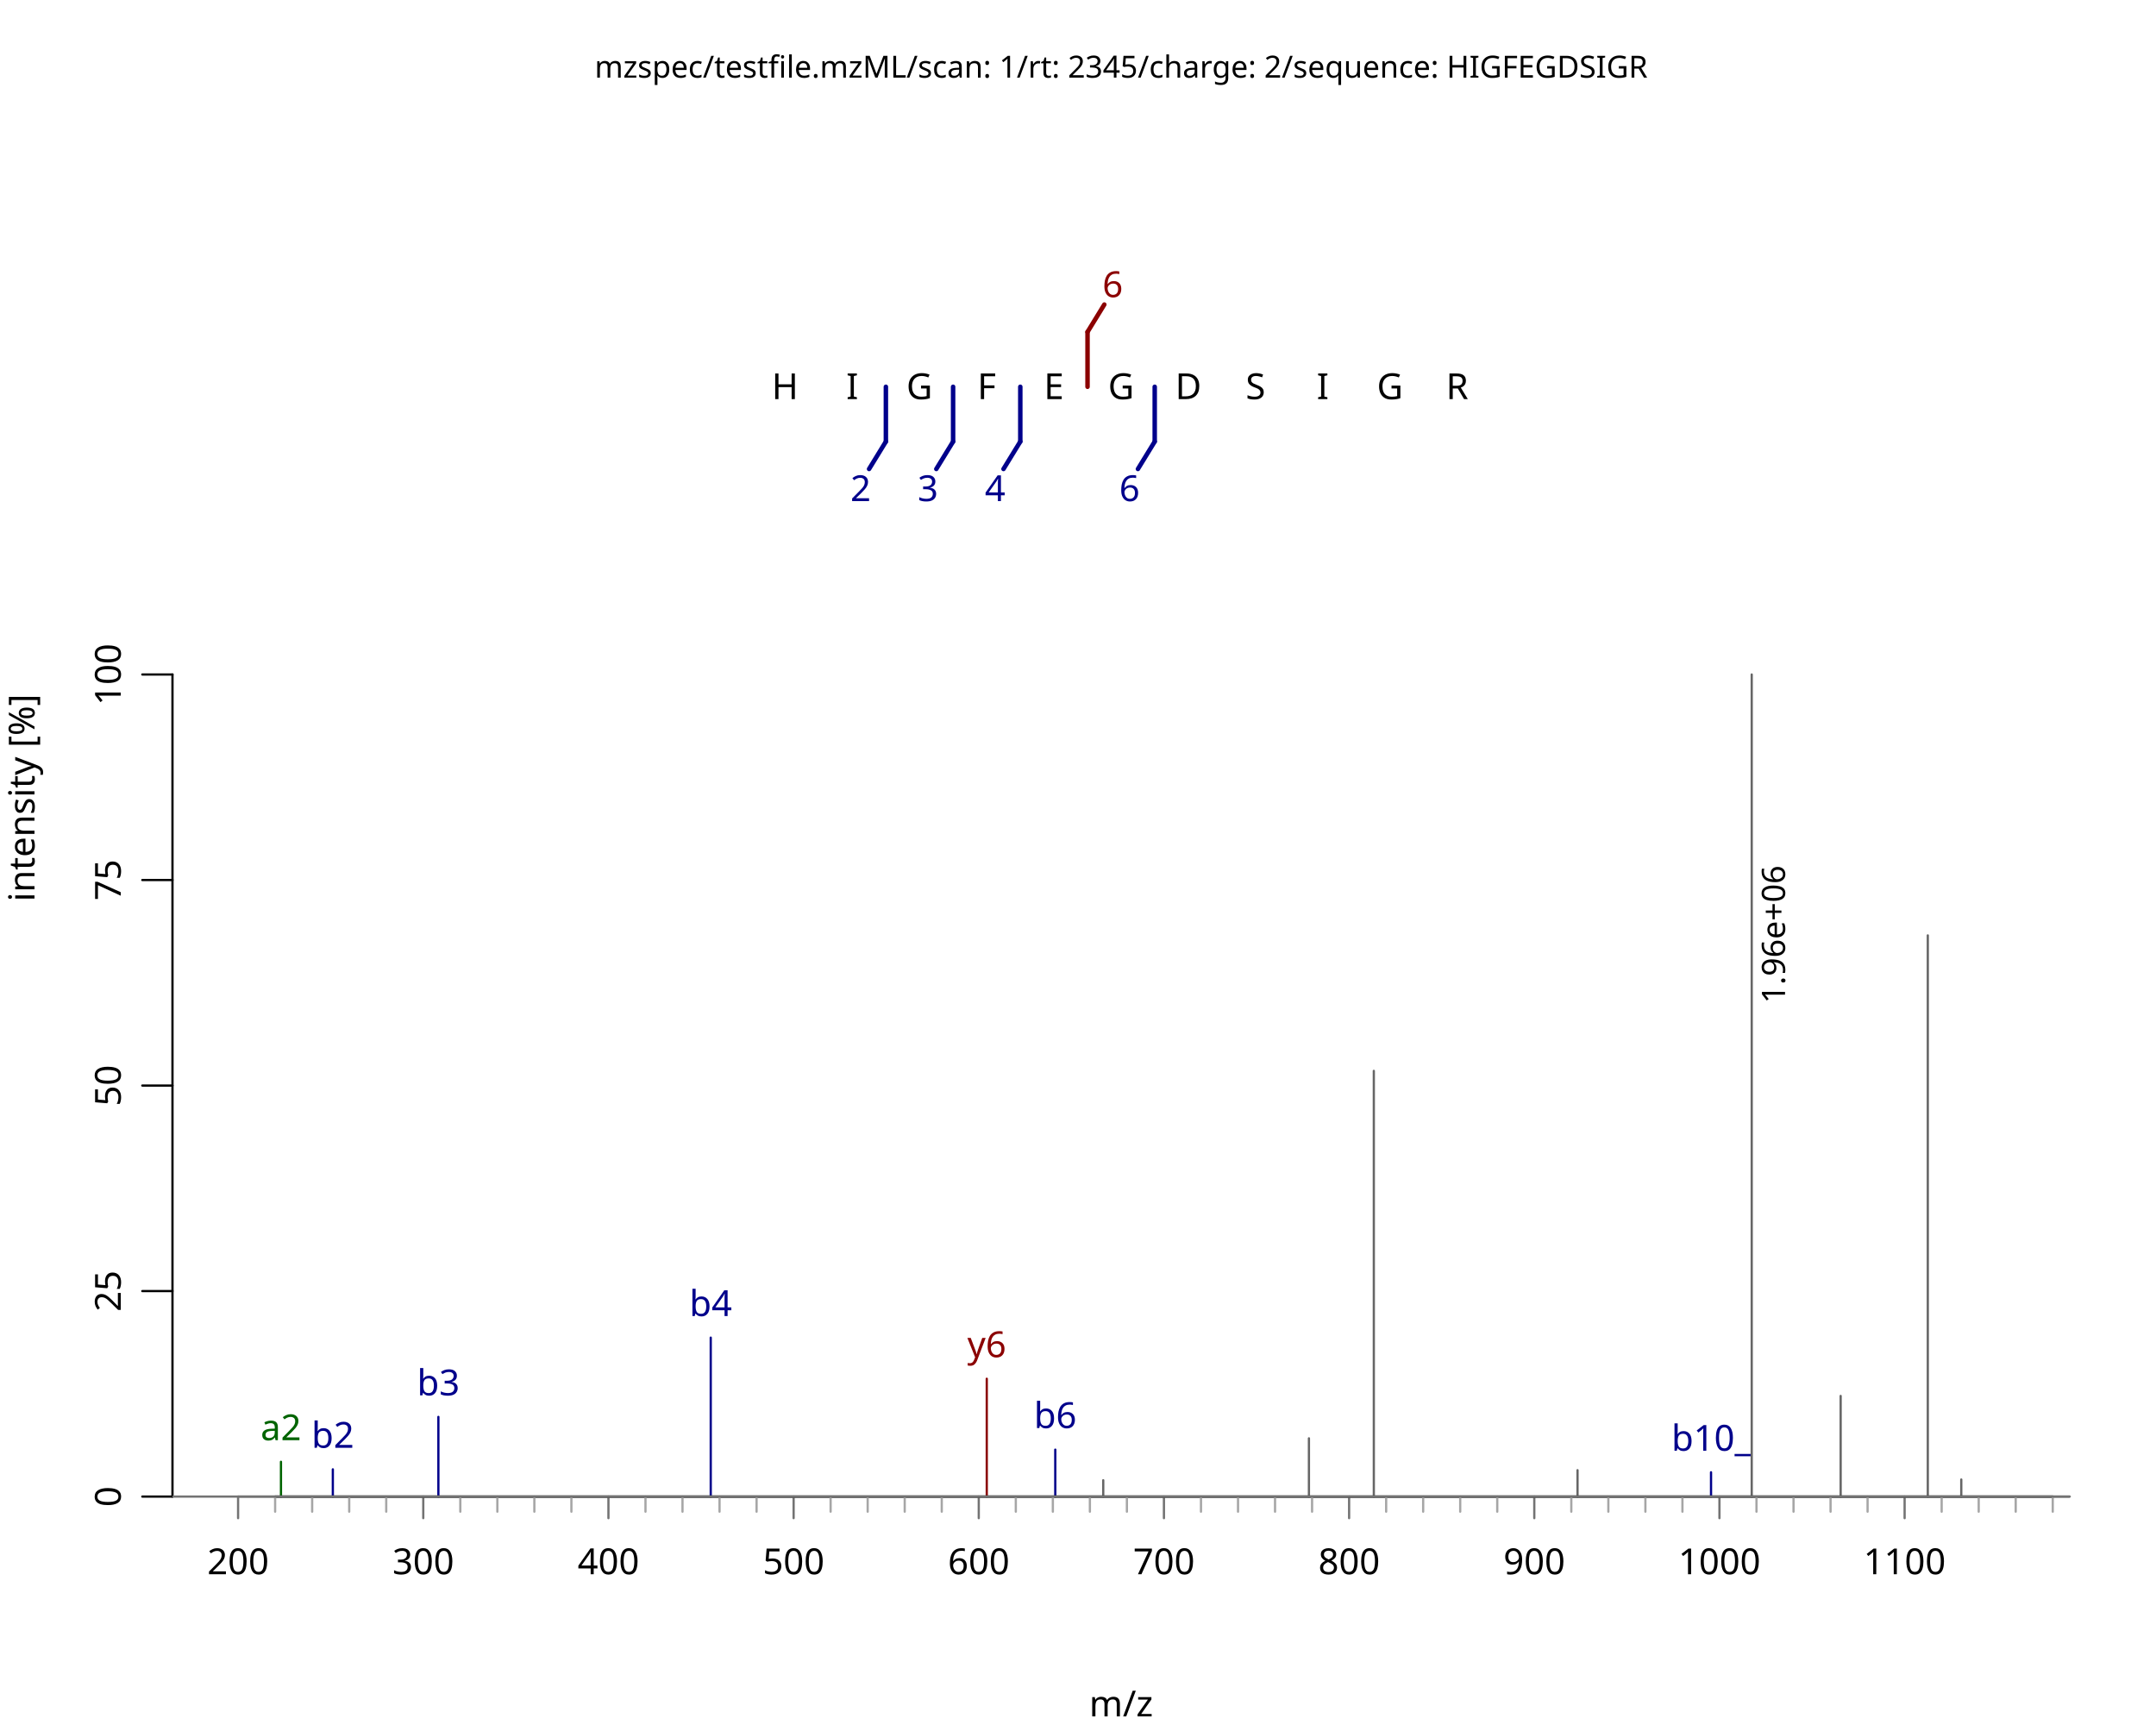
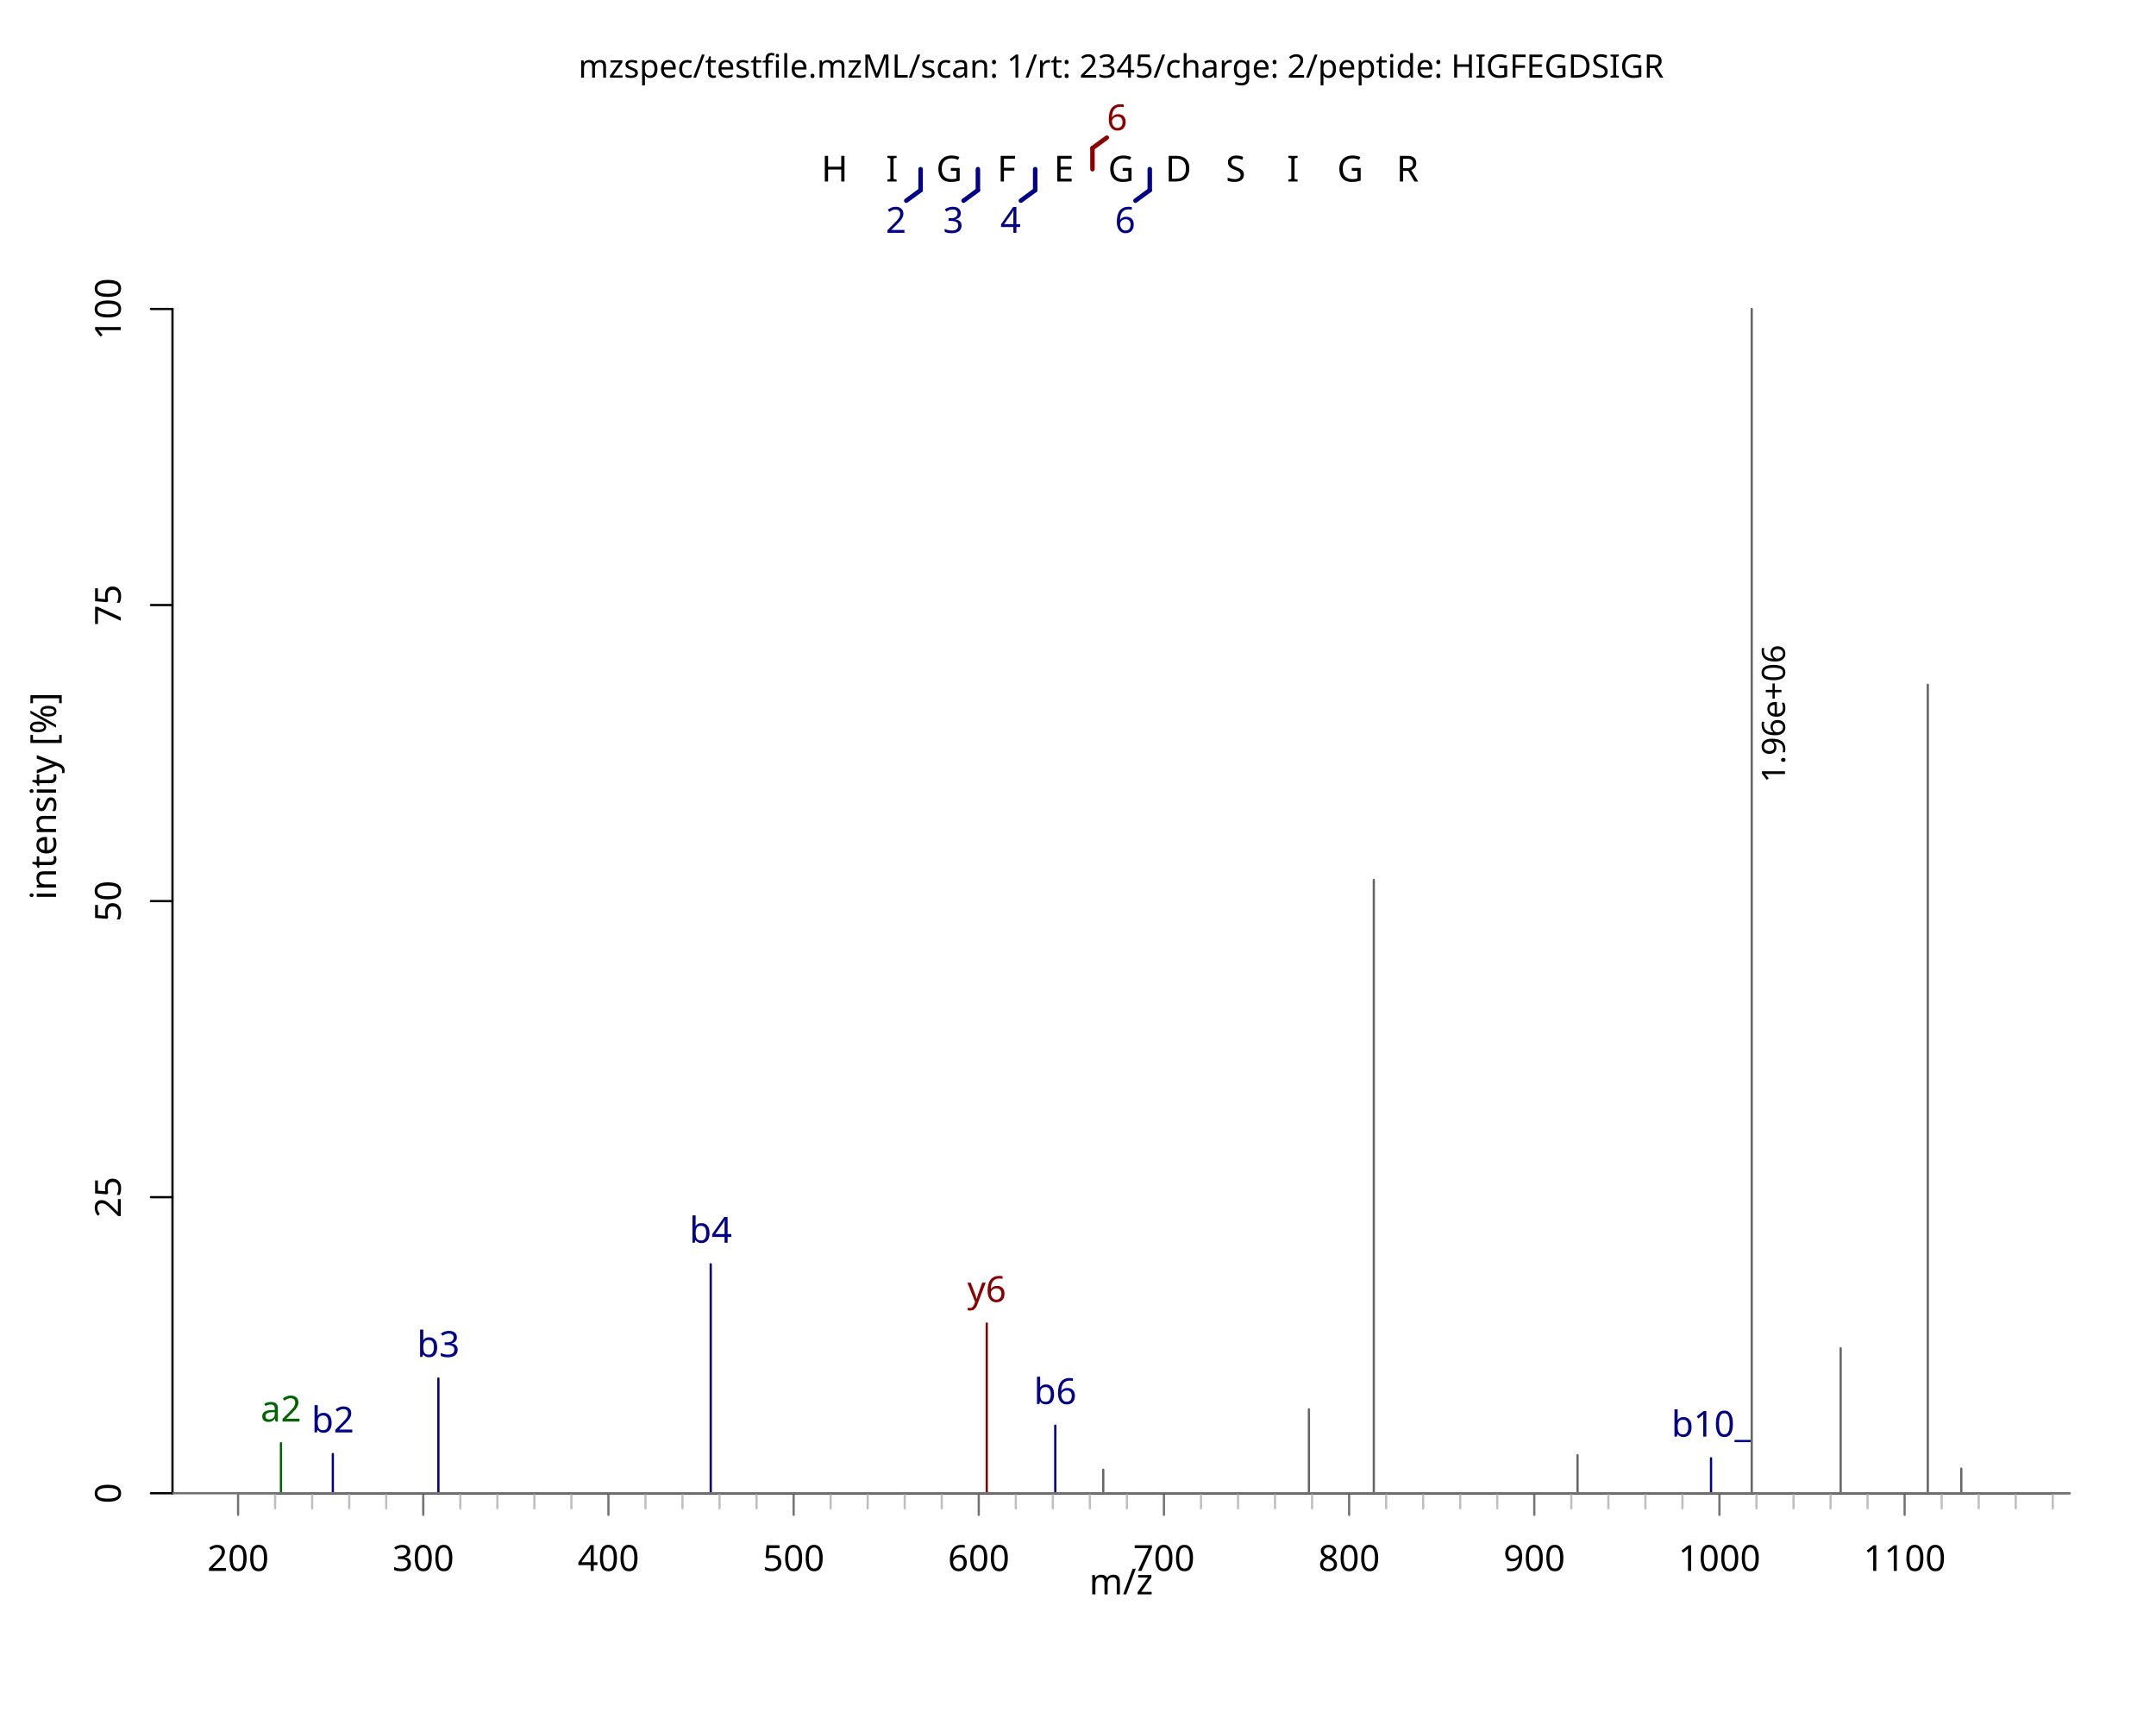
<svg xmlns="http://www.w3.org/2000/svg" class="svglite" data-engine-version="2.0" width="720.00pt" height="576.00pt" viewBox="0 0 720.00 576.00">
  <defs>
    <style type="text/css">
    .svglite line, .svglite polyline, .svglite polygon, .svglite path, .svglite rect, .svglite circle {
      fill: none;
      stroke: #000000;
      stroke-linecap: round;
      stroke-linejoin: round;
      stroke-miterlimit: 10.00;
    }
  </style>
  </defs>
  <rect width="100%" height="100%" style="stroke: none; fill: #FFFFFF;" />
  <defs>
    <clipPath id="cpMC4wMHw3MjAuMDB8MC4wMHw1NzYuMDA=">
      <rect x="0.00" y="0.00" width="720.00" height="576.00" />
    </clipPath>
  </defs>
  <g clip-path="url(#cpMC4wMHw3MjAuMDB8MC4wMHw1NzYuMDA=)">
</g>
  <defs>
-     <clipPath id="cpNTcuNjB8NjkxLjIwfDE0LjQwfDUxOC40MA==">
-       <rect x="57.60" y="14.40" width="633.60" height="504.00" />
+     <clipPath id="cpNTcuNjB8NjkxLjIwfDE0LjQwfDUxNy4yNQ==">
+       <rect x="57.60" y="14.40" width="633.60" height="502.85" />
    </clipPath>
  </defs>
-   <g clip-path="url(#cpNTcuNjB8NjkxLjIwfDE0LjQwfDUxOC40MA==)">
-     <text x="93.83" y="480.91" text-anchor="middle" style="font-size: 12.00px; fill: #006400; font-family: sans;" textLength="13.35px" lengthAdjust="spacingAndGlyphs">a2</text>
-     <text x="111.15" y="483.43" text-anchor="middle" style="font-size: 12.00px; fill: #00008B; font-family: sans;" textLength="13.35px" lengthAdjust="spacingAndGlyphs">b2</text>
-     <text x="146.40" y="465.92" text-anchor="middle" style="font-size: 12.00px; fill: #00008B; font-family: sans;" textLength="13.35px" lengthAdjust="spacingAndGlyphs">b3</text>
-     <text x="237.35" y="439.45" text-anchor="middle" style="font-size: 12.00px; fill: #00008B; font-family: sans;" textLength="13.35px" lengthAdjust="spacingAndGlyphs">b4</text>
-     <text x="329.53" y="453.18" text-anchor="middle" style="font-size: 12.00px; fill: #8B0000; font-family: sans;" textLength="12.68px" lengthAdjust="spacingAndGlyphs">y6</text>
-     <text x="352.41" y="476.85" text-anchor="middle" style="font-size: 12.00px; fill: #00008B; font-family: sans;" textLength="13.35px" lengthAdjust="spacingAndGlyphs">b6</text>
-     <text x="571.40" y="484.41" text-anchor="middle" style="font-size: 12.00px; fill: #00008B; font-family: sans;" textLength="26.70px" lengthAdjust="spacingAndGlyphs">b10_</text>
-     <text x="262.17" y="133.27" text-anchor="middle" style="font-size: 12.00px; font-family: sans;" textLength="8.67px" lengthAdjust="spacingAndGlyphs">H</text>
-     <text x="284.62" y="133.27" text-anchor="middle" style="font-size: 12.00px; font-family: sans;" textLength="3.33px" lengthAdjust="spacingAndGlyphs">I</text>
-     <text x="307.06" y="133.28" text-anchor="middle" style="font-size: 12.00px; font-family: sans;" textLength="9.34px" lengthAdjust="spacingAndGlyphs">G</text>
-     <text x="329.51" y="133.27" text-anchor="middle" style="font-size: 12.00px; font-family: sans;" textLength="7.33px" lengthAdjust="spacingAndGlyphs">F</text>
-     <text x="351.95" y="133.27" text-anchor="middle" style="font-size: 12.00px; font-family: sans;" textLength="8.01px" lengthAdjust="spacingAndGlyphs">E</text>
-     <text x="374.40" y="133.28" text-anchor="middle" style="font-size: 12.00px; font-family: sans;" textLength="9.34px" lengthAdjust="spacingAndGlyphs">G</text>
-     <text x="396.85" y="133.27" text-anchor="middle" style="font-size: 12.00px; font-family: sans;" textLength="8.67px" lengthAdjust="spacingAndGlyphs">D</text>
-     <text x="419.29" y="133.28" text-anchor="middle" style="font-size: 12.00px; font-family: sans;" textLength="8.01px" lengthAdjust="spacingAndGlyphs">S</text>
-     <text x="441.74" y="133.27" text-anchor="middle" style="font-size: 12.00px; font-family: sans;" textLength="3.33px" lengthAdjust="spacingAndGlyphs">I</text>
-     <text x="464.18" y="133.28" text-anchor="middle" style="font-size: 12.00px; font-family: sans;" textLength="9.34px" lengthAdjust="spacingAndGlyphs">G</text>
-     <text x="486.63" y="133.27" text-anchor="middle" style="font-size: 12.00px; font-family: sans;" textLength="8.67px" lengthAdjust="spacingAndGlyphs">R</text>
-     <line x1="295.84" y1="129.15" x2="295.84" y2="147.45" style="stroke-width: 1.50; stroke: #00008B;" />
-     <line x1="318.29" y1="129.15" x2="318.29" y2="147.45" style="stroke-width: 1.50; stroke: #00008B;" />
-     <line x1="340.73" y1="129.15" x2="340.73" y2="147.45" style="stroke-width: 1.50; stroke: #00008B;" />
-     <line x1="385.62" y1="129.15" x2="385.62" y2="147.45" style="stroke-width: 1.50; stroke: #00008B;" />
-     <line x1="290.23" y1="156.60" x2="295.84" y2="147.45" style="stroke-width: 1.50; stroke: #00008B;" />
-     <line x1="312.68" y1="156.60" x2="318.29" y2="147.45" style="stroke-width: 1.50; stroke: #00008B;" />
-     <line x1="335.12" y1="156.60" x2="340.73" y2="147.45" style="stroke-width: 1.50; stroke: #00008B;" />
-     <line x1="380.01" y1="156.60" x2="385.62" y2="147.45" style="stroke-width: 1.50; stroke: #00008B;" />
-     <text x="287.42" y="167.33" text-anchor="middle" style="font-size: 12.00px; fill: #00008B; font-family: sans;" textLength="6.67px" lengthAdjust="spacingAndGlyphs">2</text>
-     <text x="309.87" y="167.33" text-anchor="middle" style="font-size: 12.00px; fill: #00008B; font-family: sans;" textLength="6.67px" lengthAdjust="spacingAndGlyphs">3</text>
-     <text x="332.32" y="167.33" text-anchor="middle" style="font-size: 12.00px; fill: #00008B; font-family: sans;" textLength="6.67px" lengthAdjust="spacingAndGlyphs">4</text>
-     <text x="377.21" y="167.33" text-anchor="middle" style="font-size: 12.00px; fill: #00008B; font-family: sans;" textLength="6.67px" lengthAdjust="spacingAndGlyphs">6</text>
-     <line x1="363.18" y1="129.15" x2="363.18" y2="110.84" style="stroke-width: 1.50; stroke: #8B0000;" />
-     <line x1="368.79" y1="101.69" x2="363.18" y2="110.84" style="stroke-width: 1.50; stroke: #8B0000;" />
-     <text x="371.59" y="99.22" text-anchor="middle" style="font-size: 12.00px; fill: #8B0000; font-family: sans;" textLength="6.67px" lengthAdjust="spacingAndGlyphs">6</text>
-     <line x1="93.83" y1="499.73" x2="93.83" y2="488.11" style="stroke-width: 0.75; stroke: #006400;" />
-     <line x1="111.15" y1="499.73" x2="111.15" y2="490.63" style="stroke-width: 0.75; stroke: #00008B;" />
-     <line x1="146.40" y1="499.73" x2="146.40" y2="473.12" style="stroke-width: 0.75; stroke: #00008B;" />
-     <line x1="237.35" y1="499.73" x2="237.35" y2="446.65" style="stroke-width: 0.75; stroke: #00008B;" />
-     <line x1="329.53" y1="499.73" x2="329.53" y2="460.38" style="stroke-width: 0.75; stroke: #8B0000;" />
-     <line x1="352.41" y1="499.73" x2="352.41" y2="484.05" style="stroke-width: 0.75; stroke: #00008B;" />
-     <line x1="368.43" y1="499.73" x2="368.43" y2="494.27" style="stroke-width: 0.75; stroke: #666666;" />
-     <line x1="437.12" y1="499.73" x2="437.12" y2="480.27" style="stroke-width: 0.75; stroke: #666666;" />
-     <line x1="458.79" y1="499.73" x2="458.79" y2="357.58" style="stroke-width: 0.75; stroke: #666666;" />
-     <line x1="526.82" y1="499.73" x2="526.82" y2="490.91" style="stroke-width: 0.75; stroke: #666666;" />
-     <line x1="571.40" y1="499.73" x2="571.40" y2="491.61" style="stroke-width: 0.75; stroke: #00008B;" />
-     <line x1="584.99" y1="499.73" x2="584.99" y2="225.22" style="stroke-width: 0.75; stroke: #666666;" />
-     <line x1="614.69" y1="499.73" x2="614.69" y2="466.12" style="stroke-width: 0.75; stroke: #666666;" />
-     <line x1="643.79" y1="499.73" x2="643.79" y2="312.34" style="stroke-width: 0.75; stroke: #666666;" />
-     <line x1="654.97" y1="499.73" x2="654.97" y2="494.03" style="stroke-width: 0.75; stroke: #666666;" />
+   <g clip-path="url(#cpNTcuNjB8NjkxLjIwfDE0LjQwfDUxNy4yNQ==)">
+     <text x="93.83" y="474.68" text-anchor="middle" style="font-size: 12.00px; fill: #006400; font-family: sans;" textLength="13.35px" lengthAdjust="spacingAndGlyphs">a2</text>
+     <text x="111.15" y="478.31" text-anchor="middle" style="font-size: 12.00px; fill: #00008B; font-family: sans;" textLength="13.35px" lengthAdjust="spacingAndGlyphs">b2</text>
+     <text x="146.40" y="453.09" text-anchor="middle" style="font-size: 12.00px; fill: #00008B; font-family: sans;" textLength="13.35px" lengthAdjust="spacingAndGlyphs">b3</text>
+     <text x="237.35" y="414.96" text-anchor="middle" style="font-size: 12.00px; fill: #00008B; font-family: sans;" textLength="13.35px" lengthAdjust="spacingAndGlyphs">b4</text>
+     <text x="329.53" y="434.73" text-anchor="middle" style="font-size: 12.00px; fill: #8B0000; font-family: sans;" textLength="12.68px" lengthAdjust="spacingAndGlyphs">y6</text>
+     <text x="352.41" y="468.83" text-anchor="middle" style="font-size: 12.00px; fill: #00008B; font-family: sans;" textLength="13.35px" lengthAdjust="spacingAndGlyphs">b6</text>
+     <text x="571.40" y="479.72" text-anchor="middle" style="font-size: 12.00px; fill: #00008B; font-family: sans;" textLength="26.70px" lengthAdjust="spacingAndGlyphs">b10_</text>
+     <text x="278.74" y="60.61" text-anchor="middle" style="font-size: 12.00px; font-family: sans;" textLength="8.67px" lengthAdjust="spacingAndGlyphs">H</text>
+     <text x="297.88" y="60.61" text-anchor="middle" style="font-size: 12.00px; font-family: sans;" textLength="3.33px" lengthAdjust="spacingAndGlyphs">I</text>
+     <text x="317.01" y="60.62" text-anchor="middle" style="font-size: 12.00px; font-family: sans;" textLength="9.34px" lengthAdjust="spacingAndGlyphs">G</text>
+     <text x="336.14" y="60.61" text-anchor="middle" style="font-size: 12.00px; font-family: sans;" textLength="7.33px" lengthAdjust="spacingAndGlyphs">F</text>
+     <text x="355.27" y="60.61" text-anchor="middle" style="font-size: 12.00px; font-family: sans;" textLength="8.01px" lengthAdjust="spacingAndGlyphs">E</text>
+     <text x="374.40" y="60.62" text-anchor="middle" style="font-size: 12.00px; font-family: sans;" textLength="9.34px" lengthAdjust="spacingAndGlyphs">G</text>
+     <text x="393.53" y="60.61" text-anchor="middle" style="font-size: 12.00px; font-family: sans;" textLength="8.67px" lengthAdjust="spacingAndGlyphs">D</text>
+     <text x="412.66" y="60.62" text-anchor="middle" style="font-size: 12.00px; font-family: sans;" textLength="8.01px" lengthAdjust="spacingAndGlyphs">S</text>
+     <text x="431.79" y="60.61" text-anchor="middle" style="font-size: 12.00px; font-family: sans;" textLength="3.33px" lengthAdjust="spacingAndGlyphs">I</text>
+     <text x="450.92" y="60.62" text-anchor="middle" style="font-size: 12.00px; font-family: sans;" textLength="9.34px" lengthAdjust="spacingAndGlyphs">G</text>
+     <text x="470.06" y="60.61" text-anchor="middle" style="font-size: 12.00px; font-family: sans;" textLength="8.67px" lengthAdjust="spacingAndGlyphs">R</text>
+     <line x1="307.44" y1="56.49" x2="307.44" y2="63.50" style="stroke-width: 1.50; stroke: #00008B;" />
+     <line x1="326.57" y1="56.49" x2="326.57" y2="63.50" style="stroke-width: 1.50; stroke: #00008B;" />
+     <line x1="345.70" y1="56.49" x2="345.70" y2="63.50" style="stroke-width: 1.50; stroke: #00008B;" />
+     <line x1="383.97" y1="56.49" x2="383.97" y2="63.50" style="stroke-width: 1.50; stroke: #00008B;" />
+     <line x1="307.44" y1="63.50" x2="302.66" y2="67.01" style="stroke-width: 1.50; stroke: #00008B;" />
+     <line x1="326.57" y1="63.50" x2="321.79" y2="67.01" style="stroke-width: 1.50; stroke: #00008B;" />
+     <line x1="345.70" y1="63.50" x2="340.92" y2="67.01" style="stroke-width: 1.50; stroke: #00008B;" />
+     <line x1="383.97" y1="63.50" x2="379.18" y2="67.01" style="stroke-width: 1.50; stroke: #00008B;" />
+     <text x="302.66" y="77.74" text-anchor="end" style="font-size: 12.00px; fill: #00008B; font-family: sans;" textLength="6.67px" lengthAdjust="spacingAndGlyphs">2</text>
+     <text x="321.79" y="77.74" text-anchor="end" style="font-size: 12.00px; fill: #00008B; font-family: sans;" textLength="6.67px" lengthAdjust="spacingAndGlyphs">3</text>
+     <text x="340.92" y="77.74" text-anchor="end" style="font-size: 12.00px; fill: #00008B; font-family: sans;" textLength="6.67px" lengthAdjust="spacingAndGlyphs">4</text>
+     <text x="379.18" y="77.74" text-anchor="end" style="font-size: 12.00px; fill: #00008B; font-family: sans;" textLength="6.67px" lengthAdjust="spacingAndGlyphs">6</text>
+     <line x1="364.83" y1="56.49" x2="364.83" y2="49.47" style="stroke-width: 1.50; stroke: #8B0000;" />
+     <line x1="364.83" y1="49.47" x2="369.62" y2="45.96" style="stroke-width: 1.50; stroke: #8B0000;" />
+     <text x="369.62" y="43.49" style="font-size: 12.00px; fill: #8B0000; font-family: sans;" textLength="6.67px" lengthAdjust="spacingAndGlyphs">6</text>
+     <line x1="93.83" y1="498.62" x2="93.83" y2="481.88" style="stroke-width: 0.75; stroke: #006400;" />
+     <line x1="111.15" y1="498.62" x2="111.15" y2="485.51" style="stroke-width: 0.75; stroke: #00008B;" />
+     <line x1="146.40" y1="498.62" x2="146.40" y2="460.29" style="stroke-width: 0.75; stroke: #00008B;" />
+     <line x1="237.35" y1="498.62" x2="237.35" y2="422.16" style="stroke-width: 0.75; stroke: #00008B;" />
+     <line x1="329.53" y1="498.62" x2="329.53" y2="441.93" style="stroke-width: 0.75; stroke: #8B0000;" />
+     <line x1="352.41" y1="498.62" x2="352.41" y2="476.03" style="stroke-width: 0.75; stroke: #00008B;" />
+     <line x1="368.43" y1="498.62" x2="368.43" y2="490.76" style="stroke-width: 0.75; stroke: #666666;" />
+     <line x1="437.12" y1="498.62" x2="437.12" y2="470.58" style="stroke-width: 0.75; stroke: #666666;" />
+     <line x1="458.79" y1="498.62" x2="458.79" y2="293.83" style="stroke-width: 0.75; stroke: #666666;" />
+     <line x1="526.82" y1="498.62" x2="526.82" y2="485.91" style="stroke-width: 0.75; stroke: #666666;" />
+     <line x1="571.40" y1="498.62" x2="571.40" y2="486.92" style="stroke-width: 0.75; stroke: #00008B;" />
+     <line x1="584.99" y1="498.62" x2="584.99" y2="103.17" style="stroke-width: 0.75; stroke: #666666;" />
+     <line x1="614.69" y1="498.62" x2="614.69" y2="450.20" style="stroke-width: 0.75; stroke: #666666;" />
+     <line x1="643.79" y1="498.62" x2="643.79" y2="228.66" style="stroke-width: 0.75; stroke: #666666;" />
+     <line x1="654.97" y1="498.62" x2="654.97" y2="490.41" style="stroke-width: 0.75; stroke: #666666;" />
  </g>
  <g clip-path="url(#cpMC4wMHw3MjAuMDB8MC4wMHw1NzYuMDA=)">
-     <line x1="79.51" y1="499.73" x2="691.20" y2="499.73" style="stroke-width: 0.75; stroke: #737373;" />
-     <line x1="79.51" y1="499.73" x2="79.51" y2="506.93" style="stroke-width: 0.75; stroke: #737373;" />
-     <line x1="141.35" y1="499.73" x2="141.35" y2="506.93" style="stroke-width: 0.75; stroke: #737373;" />
-     <line x1="203.19" y1="499.73" x2="203.19" y2="506.93" style="stroke-width: 0.75; stroke: #737373;" />
-     <line x1="265.03" y1="499.73" x2="265.03" y2="506.93" style="stroke-width: 0.75; stroke: #737373;" />
-     <line x1="326.86" y1="499.73" x2="326.86" y2="506.93" style="stroke-width: 0.75; stroke: #737373;" />
-     <line x1="388.70" y1="499.73" x2="388.70" y2="506.93" style="stroke-width: 0.75; stroke: #737373;" />
-     <line x1="450.54" y1="499.73" x2="450.54" y2="506.93" style="stroke-width: 0.75; stroke: #737373;" />
-     <line x1="512.38" y1="499.73" x2="512.38" y2="506.93" style="stroke-width: 0.75; stroke: #737373;" />
-     <line x1="574.21" y1="499.73" x2="574.21" y2="506.93" style="stroke-width: 0.75; stroke: #737373;" />
-     <line x1="636.05" y1="499.73" x2="636.05" y2="506.93" style="stroke-width: 0.75; stroke: #737373;" />
-     <text x="79.51" y="525.65" text-anchor="middle" style="font-size: 12.00px; font-family: sans;" textLength="20.02px" lengthAdjust="spacingAndGlyphs">200</text>
-     <text x="141.35" y="525.65" text-anchor="middle" style="font-size: 12.00px; font-family: sans;" textLength="20.02px" lengthAdjust="spacingAndGlyphs">300</text>
-     <text x="203.19" y="525.65" text-anchor="middle" style="font-size: 12.00px; font-family: sans;" textLength="20.02px" lengthAdjust="spacingAndGlyphs">400</text>
-     <text x="265.03" y="525.65" text-anchor="middle" style="font-size: 12.00px; font-family: sans;" textLength="20.02px" lengthAdjust="spacingAndGlyphs">500</text>
-     <text x="326.86" y="525.65" text-anchor="middle" style="font-size: 12.00px; font-family: sans;" textLength="20.02px" lengthAdjust="spacingAndGlyphs">600</text>
-     <text x="388.70" y="525.65" text-anchor="middle" style="font-size: 12.00px; font-family: sans;" textLength="20.02px" lengthAdjust="spacingAndGlyphs">700</text>
-     <text x="450.54" y="525.65" text-anchor="middle" style="font-size: 12.00px; font-family: sans;" textLength="20.02px" lengthAdjust="spacingAndGlyphs">800</text>
-     <text x="512.38" y="525.65" text-anchor="middle" style="font-size: 12.00px; font-family: sans;" textLength="20.02px" lengthAdjust="spacingAndGlyphs">900</text>
-     <text x="574.21" y="525.65" text-anchor="middle" style="font-size: 12.00px; font-family: sans;" textLength="26.70px" lengthAdjust="spacingAndGlyphs">1000</text>
-     <text x="636.05" y="525.65" text-anchor="middle" style="font-size: 12.00px; font-family: sans;" textLength="26.70px" lengthAdjust="spacingAndGlyphs">1100</text>
-     <line x1="91.88" y1="499.73" x2="685.52" y2="499.73" style="stroke-width: 0.75;" />
-     <line x1="91.88" y1="499.73" x2="91.88" y2="504.77" style="stroke-width: 0.75; stroke: #A6A6A6;" />
-     <line x1="104.25" y1="499.73" x2="104.25" y2="504.77" style="stroke-width: 0.75; stroke: #A6A6A6;" />
-     <line x1="116.62" y1="499.73" x2="116.62" y2="504.77" style="stroke-width: 0.75; stroke: #A6A6A6;" />
-     <line x1="128.98" y1="499.73" x2="128.98" y2="504.77" style="stroke-width: 0.75; stroke: #A6A6A6;" />
-     <line x1="153.72" y1="499.73" x2="153.72" y2="504.77" style="stroke-width: 0.75; stroke: #A6A6A6;" />
-     <line x1="166.09" y1="499.73" x2="166.09" y2="504.77" style="stroke-width: 0.75; stroke: #A6A6A6;" />
-     <line x1="178.45" y1="499.73" x2="178.45" y2="504.77" style="stroke-width: 0.75; stroke: #A6A6A6;" />
-     <line x1="190.82" y1="499.73" x2="190.82" y2="504.77" style="stroke-width: 0.75; stroke: #A6A6A6;" />
-     <line x1="215.56" y1="499.73" x2="215.56" y2="504.77" style="stroke-width: 0.75; stroke: #A6A6A6;" />
-     <line x1="227.92" y1="499.73" x2="227.92" y2="504.77" style="stroke-width: 0.75; stroke: #A6A6A6;" />
-     <line x1="240.29" y1="499.73" x2="240.29" y2="504.77" style="stroke-width: 0.75; stroke: #A6A6A6;" />
-     <line x1="252.66" y1="499.73" x2="252.66" y2="504.77" style="stroke-width: 0.75; stroke: #A6A6A6;" />
-     <line x1="277.39" y1="499.73" x2="277.39" y2="504.77" style="stroke-width: 0.75; stroke: #A6A6A6;" />
-     <line x1="289.76" y1="499.73" x2="289.76" y2="504.77" style="stroke-width: 0.75; stroke: #A6A6A6;" />
-     <line x1="302.13" y1="499.73" x2="302.13" y2="504.77" style="stroke-width: 0.75; stroke: #A6A6A6;" />
-     <line x1="314.50" y1="499.73" x2="314.50" y2="504.77" style="stroke-width: 0.75; stroke: #A6A6A6;" />
-     <line x1="339.23" y1="499.73" x2="339.23" y2="504.77" style="stroke-width: 0.75; stroke: #A6A6A6;" />
-     <line x1="351.60" y1="499.73" x2="351.60" y2="504.77" style="stroke-width: 0.75; stroke: #A6A6A6;" />
-     <line x1="363.97" y1="499.73" x2="363.97" y2="504.77" style="stroke-width: 0.75; stroke: #A6A6A6;" />
-     <line x1="376.33" y1="499.73" x2="376.33" y2="504.77" style="stroke-width: 0.75; stroke: #A6A6A6;" />
-     <line x1="401.07" y1="499.73" x2="401.07" y2="504.77" style="stroke-width: 0.75; stroke: #A6A6A6;" />
-     <line x1="413.44" y1="499.73" x2="413.44" y2="504.77" style="stroke-width: 0.75; stroke: #A6A6A6;" />
-     <line x1="425.80" y1="499.73" x2="425.80" y2="504.77" style="stroke-width: 0.75; stroke: #A6A6A6;" />
-     <line x1="438.17" y1="499.73" x2="438.17" y2="504.77" style="stroke-width: 0.75; stroke: #A6A6A6;" />
-     <line x1="462.91" y1="499.73" x2="462.91" y2="504.77" style="stroke-width: 0.75; stroke: #A6A6A6;" />
-     <line x1="475.27" y1="499.73" x2="475.27" y2="504.77" style="stroke-width: 0.75; stroke: #A6A6A6;" />
-     <line x1="487.64" y1="499.73" x2="487.64" y2="504.77" style="stroke-width: 0.75; stroke: #A6A6A6;" />
-     <line x1="500.01" y1="499.73" x2="500.01" y2="504.77" style="stroke-width: 0.75; stroke: #A6A6A6;" />
-     <line x1="524.74" y1="499.73" x2="524.74" y2="504.77" style="stroke-width: 0.75; stroke: #A6A6A6;" />
-     <line x1="537.11" y1="499.73" x2="537.11" y2="504.77" style="stroke-width: 0.75; stroke: #A6A6A6;" />
-     <line x1="549.48" y1="499.73" x2="549.48" y2="504.77" style="stroke-width: 0.75; stroke: #A6A6A6;" />
-     <line x1="561.85" y1="499.73" x2="561.85" y2="504.77" style="stroke-width: 0.75; stroke: #A6A6A6;" />
-     <line x1="586.58" y1="499.73" x2="586.58" y2="504.77" style="stroke-width: 0.75; stroke: #A6A6A6;" />
-     <line x1="598.95" y1="499.73" x2="598.95" y2="504.77" style="stroke-width: 0.75; stroke: #A6A6A6;" />
-     <line x1="611.32" y1="499.73" x2="611.32" y2="504.77" style="stroke-width: 0.75; stroke: #A6A6A6;" />
-     <line x1="623.68" y1="499.73" x2="623.68" y2="504.77" style="stroke-width: 0.75; stroke: #A6A6A6;" />
-     <line x1="648.42" y1="499.73" x2="648.42" y2="504.77" style="stroke-width: 0.75; stroke: #A6A6A6;" />
-     <line x1="660.79" y1="499.73" x2="660.79" y2="504.77" style="stroke-width: 0.75; stroke: #A6A6A6;" />
-     <line x1="673.15" y1="499.73" x2="673.15" y2="504.77" style="stroke-width: 0.75; stroke: #A6A6A6;" />
-     <line x1="685.52" y1="499.73" x2="685.52" y2="504.77" style="stroke-width: 0.75; stroke: #A6A6A6;" />
-     <line x1="57.60" y1="499.73" x2="57.60" y2="225.22" style="stroke-width: 0.75;" />
-     <line x1="57.60" y1="499.73" x2="47.52" y2="499.73" style="stroke-width: 0.75;" />
-     <line x1="57.60" y1="431.11" x2="47.52" y2="431.11" style="stroke-width: 0.75;" />
-     <line x1="57.60" y1="362.48" x2="47.52" y2="362.48" style="stroke-width: 0.75;" />
-     <line x1="57.60" y1="293.85" x2="47.52" y2="293.85" style="stroke-width: 0.75;" />
-     <line x1="57.60" y1="225.22" x2="47.52" y2="225.22" style="stroke-width: 0.75;" />
-     <text transform="translate(40.32,499.73) rotate(-90)" text-anchor="middle" style="font-size: 12.00px; font-family: sans;" textLength="6.67px" lengthAdjust="spacingAndGlyphs">0</text>
-     <text transform="translate(40.32,431.11) rotate(-90)" text-anchor="middle" style="font-size: 12.00px; font-family: sans;" textLength="13.35px" lengthAdjust="spacingAndGlyphs">25</text>
-     <text transform="translate(40.32,362.48) rotate(-90)" text-anchor="middle" style="font-size: 12.00px; font-family: sans;" textLength="13.35px" lengthAdjust="spacingAndGlyphs">50</text>
-     <text transform="translate(40.32,293.85) rotate(-90)" text-anchor="middle" style="font-size: 12.00px; font-family: sans;" textLength="13.35px" lengthAdjust="spacingAndGlyphs">75</text>
-     <text transform="translate(40.32,225.22) rotate(-90)" text-anchor="middle" style="font-size: 12.00px; font-family: sans;" textLength="20.02px" lengthAdjust="spacingAndGlyphs">100</text>
-     <text x="374.40" y="573.12" text-anchor="middle" style="font-size: 12.00px; font-family: sans;" textLength="19.34px" lengthAdjust="spacingAndGlyphs">m/z</text>
-     <text transform="translate(11.52,266.40) rotate(-90)" text-anchor="middle" style="font-size: 12.00px; font-family: sans;" textLength="64.70px" lengthAdjust="spacingAndGlyphs">intensity [%]</text>
-     <text x="374.40" y="25.92" text-anchor="middle" style="font-size: 10.20px; font-family: sans;" textLength="340.78px" lengthAdjust="spacingAndGlyphs">mzspec/testfile.mzML/scan: 1/rt: 2345/charge: 2/sequence: HIGFEGDSIGR</text>
+     <line x1="79.51" y1="498.62" x2="691.20" y2="498.62" style="stroke-width: 0.75; stroke: #737373;" />
+     <line x1="79.51" y1="498.62" x2="79.51" y2="505.82" style="stroke-width: 0.75; stroke: #737373;" />
+     <line x1="141.35" y1="498.62" x2="141.35" y2="505.82" style="stroke-width: 0.75; stroke: #737373;" />
+     <line x1="203.19" y1="498.62" x2="203.19" y2="505.82" style="stroke-width: 0.75; stroke: #737373;" />
+     <line x1="265.03" y1="498.62" x2="265.03" y2="505.82" style="stroke-width: 0.75; stroke: #737373;" />
+     <line x1="326.86" y1="498.62" x2="326.86" y2="505.82" style="stroke-width: 0.75; stroke: #737373;" />
+     <line x1="388.70" y1="498.62" x2="388.70" y2="505.82" style="stroke-width: 0.75; stroke: #737373;" />
+     <line x1="450.54" y1="498.62" x2="450.54" y2="505.82" style="stroke-width: 0.75; stroke: #737373;" />
+     <line x1="512.38" y1="498.62" x2="512.38" y2="505.82" style="stroke-width: 0.75; stroke: #737373;" />
+     <line x1="574.21" y1="498.62" x2="574.21" y2="505.82" style="stroke-width: 0.75; stroke: #737373;" />
+     <line x1="636.05" y1="498.62" x2="636.05" y2="505.82" style="stroke-width: 0.75; stroke: #737373;" />
+     <text x="79.51" y="524.54" text-anchor="middle" style="font-size: 12.00px; font-family: sans;" textLength="20.02px" lengthAdjust="spacingAndGlyphs">200</text>
+     <text x="141.35" y="524.54" text-anchor="middle" style="font-size: 12.00px; font-family: sans;" textLength="20.02px" lengthAdjust="spacingAndGlyphs">300</text>
+     <text x="203.19" y="524.54" text-anchor="middle" style="font-size: 12.00px; font-family: sans;" textLength="20.02px" lengthAdjust="spacingAndGlyphs">400</text>
+     <text x="265.03" y="524.54" text-anchor="middle" style="font-size: 12.00px; font-family: sans;" textLength="20.02px" lengthAdjust="spacingAndGlyphs">500</text>
+     <text x="326.86" y="524.54" text-anchor="middle" style="font-size: 12.00px; font-family: sans;" textLength="20.02px" lengthAdjust="spacingAndGlyphs">600</text>
+     <text x="388.70" y="524.54" text-anchor="middle" style="font-size: 12.00px; font-family: sans;" textLength="20.02px" lengthAdjust="spacingAndGlyphs">700</text>
+     <text x="450.54" y="524.54" text-anchor="middle" style="font-size: 12.00px; font-family: sans;" textLength="20.02px" lengthAdjust="spacingAndGlyphs">800</text>
+     <text x="512.38" y="524.54" text-anchor="middle" style="font-size: 12.00px; font-family: sans;" textLength="20.02px" lengthAdjust="spacingAndGlyphs">900</text>
+     <text x="574.21" y="524.54" text-anchor="middle" style="font-size: 12.00px; font-family: sans;" textLength="26.70px" lengthAdjust="spacingAndGlyphs">1000</text>
+     <text x="636.05" y="524.54" text-anchor="middle" style="font-size: 12.00px; font-family: sans;" textLength="26.70px" lengthAdjust="spacingAndGlyphs">1100</text>
+     <line x1="91.88" y1="498.62" x2="685.52" y2="498.62" style="stroke-width: 0.75;" />
+     <line x1="91.88" y1="498.62" x2="91.88" y2="503.65" style="stroke-width: 0.75; stroke: #BFBFBF;" />
+     <line x1="104.25" y1="498.62" x2="104.25" y2="503.65" style="stroke-width: 0.75; stroke: #BFBFBF;" />
+     <line x1="116.62" y1="498.62" x2="116.62" y2="503.65" style="stroke-width: 0.75; stroke: #BFBFBF;" />
+     <line x1="128.98" y1="498.62" x2="128.98" y2="503.65" style="stroke-width: 0.75; stroke: #BFBFBF;" />
+     <line x1="153.72" y1="498.62" x2="153.72" y2="503.65" style="stroke-width: 0.75; stroke: #BFBFBF;" />
+     <line x1="166.09" y1="498.62" x2="166.09" y2="503.65" style="stroke-width: 0.75; stroke: #BFBFBF;" />
+     <line x1="178.45" y1="498.62" x2="178.45" y2="503.65" style="stroke-width: 0.75; stroke: #BFBFBF;" />
+     <line x1="190.82" y1="498.62" x2="190.82" y2="503.65" style="stroke-width: 0.75; stroke: #BFBFBF;" />
+     <line x1="215.56" y1="498.62" x2="215.56" y2="503.65" style="stroke-width: 0.75; stroke: #BFBFBF;" />
+     <line x1="227.92" y1="498.62" x2="227.92" y2="503.65" style="stroke-width: 0.75; stroke: #BFBFBF;" />
+     <line x1="240.29" y1="498.62" x2="240.29" y2="503.65" style="stroke-width: 0.75; stroke: #BFBFBF;" />
+     <line x1="252.66" y1="498.62" x2="252.66" y2="503.65" style="stroke-width: 0.75; stroke: #BFBFBF;" />
+     <line x1="277.39" y1="498.62" x2="277.39" y2="503.65" style="stroke-width: 0.75; stroke: #BFBFBF;" />
+     <line x1="289.76" y1="498.62" x2="289.76" y2="503.65" style="stroke-width: 0.75; stroke: #BFBFBF;" />
+     <line x1="302.13" y1="498.62" x2="302.13" y2="503.65" style="stroke-width: 0.75; stroke: #BFBFBF;" />
+     <line x1="314.50" y1="498.62" x2="314.50" y2="503.65" style="stroke-width: 0.75; stroke: #BFBFBF;" />
+     <line x1="339.23" y1="498.62" x2="339.23" y2="503.65" style="stroke-width: 0.75; stroke: #BFBFBF;" />
+     <line x1="351.60" y1="498.62" x2="351.60" y2="503.65" style="stroke-width: 0.75; stroke: #BFBFBF;" />
+     <line x1="363.97" y1="498.62" x2="363.97" y2="503.65" style="stroke-width: 0.75; stroke: #BFBFBF;" />
+     <line x1="376.33" y1="498.62" x2="376.33" y2="503.65" style="stroke-width: 0.75; stroke: #BFBFBF;" />
+     <line x1="401.07" y1="498.62" x2="401.07" y2="503.65" style="stroke-width: 0.75; stroke: #BFBFBF;" />
+     <line x1="413.44" y1="498.62" x2="413.44" y2="503.65" style="stroke-width: 0.75; stroke: #BFBFBF;" />
+     <line x1="425.80" y1="498.62" x2="425.80" y2="503.65" style="stroke-width: 0.75; stroke: #BFBFBF;" />
+     <line x1="438.17" y1="498.62" x2="438.17" y2="503.65" style="stroke-width: 0.75; stroke: #BFBFBF;" />
+     <line x1="462.91" y1="498.62" x2="462.91" y2="503.65" style="stroke-width: 0.75; stroke: #BFBFBF;" />
+     <line x1="475.27" y1="498.62" x2="475.27" y2="503.65" style="stroke-width: 0.75; stroke: #BFBFBF;" />
+     <line x1="487.64" y1="498.62" x2="487.64" y2="503.65" style="stroke-width: 0.75; stroke: #BFBFBF;" />
+     <line x1="500.01" y1="498.62" x2="500.01" y2="503.65" style="stroke-width: 0.75; stroke: #BFBFBF;" />
+     <line x1="524.74" y1="498.62" x2="524.74" y2="503.65" style="stroke-width: 0.75; stroke: #BFBFBF;" />
+     <line x1="537.11" y1="498.62" x2="537.11" y2="503.65" style="stroke-width: 0.75; stroke: #BFBFBF;" />
+     <line x1="549.48" y1="498.62" x2="549.48" y2="503.65" style="stroke-width: 0.75; stroke: #BFBFBF;" />
+     <line x1="561.85" y1="498.62" x2="561.85" y2="503.65" style="stroke-width: 0.75; stroke: #BFBFBF;" />
+     <line x1="586.58" y1="498.62" x2="586.58" y2="503.65" style="stroke-width: 0.75; stroke: #BFBFBF;" />
+     <line x1="598.95" y1="498.62" x2="598.95" y2="503.65" style="stroke-width: 0.75; stroke: #BFBFBF;" />
+     <line x1="611.32" y1="498.62" x2="611.32" y2="503.65" style="stroke-width: 0.75; stroke: #BFBFBF;" />
+     <line x1="623.68" y1="498.62" x2="623.68" y2="503.65" style="stroke-width: 0.75; stroke: #BFBFBF;" />
+     <line x1="648.42" y1="498.62" x2="648.42" y2="503.65" style="stroke-width: 0.75; stroke: #BFBFBF;" />
+     <line x1="660.79" y1="498.62" x2="660.79" y2="503.65" style="stroke-width: 0.75; stroke: #BFBFBF;" />
+     <line x1="673.15" y1="498.62" x2="673.15" y2="503.65" style="stroke-width: 0.75; stroke: #BFBFBF;" />
+     <line x1="685.52" y1="498.62" x2="685.52" y2="503.65" style="stroke-width: 0.75; stroke: #BFBFBF;" />
+     <line x1="57.60" y1="498.62" x2="57.60" y2="103.17" style="stroke-width: 0.75;" />
+     <line x1="57.60" y1="498.62" x2="50.40" y2="498.62" style="stroke-width: 0.75;" />
+     <line x1="57.60" y1="399.76" x2="50.40" y2="399.76" style="stroke-width: 0.75;" />
+     <line x1="57.60" y1="300.90" x2="50.40" y2="300.90" style="stroke-width: 0.75;" />
+     <line x1="57.60" y1="202.03" x2="50.40" y2="202.03" style="stroke-width: 0.75;" />
+     <line x1="57.60" y1="103.17" x2="50.40" y2="103.17" style="stroke-width: 0.75;" />
+     <text transform="translate(40.32,498.62) rotate(-90)" text-anchor="middle" style="font-size: 12.00px; font-family: sans;" textLength="6.67px" lengthAdjust="spacingAndGlyphs">0</text>
+     <text transform="translate(40.32,399.76) rotate(-90)" text-anchor="middle" style="font-size: 12.00px; font-family: sans;" textLength="13.35px" lengthAdjust="spacingAndGlyphs">25</text>
+     <text transform="translate(40.32,300.90) rotate(-90)" text-anchor="middle" style="font-size: 12.00px; font-family: sans;" textLength="13.35px" lengthAdjust="spacingAndGlyphs">50</text>
+     <text transform="translate(40.32,202.03) rotate(-90)" text-anchor="middle" style="font-size: 12.00px; font-family: sans;" textLength="13.35px" lengthAdjust="spacingAndGlyphs">75</text>
+     <text transform="translate(40.32,103.17) rotate(-90)" text-anchor="middle" style="font-size: 12.00px; font-family: sans;" textLength="20.02px" lengthAdjust="spacingAndGlyphs">100</text>
+     <text transform="translate(18.72,265.82) rotate(-90)" text-anchor="middle" style="font-size: 12.00px; font-family: sans;" textLength="64.70px" lengthAdjust="spacingAndGlyphs">intensity [%]</text>
+     <text x="374.40" y="532.37" text-anchor="middle" style="font-size: 12.00px; font-family: sans;" textLength="19.34px" lengthAdjust="spacingAndGlyphs">m/z</text>
+     <text x="374.40" y="25.92" text-anchor="middle" style="font-size: 10.80px; font-family: sans;" textLength="349.41px" lengthAdjust="spacingAndGlyphs">mzspec/testfile.mzML/scan: 1/rt: 2345/charge: 2/peptide: HIGFEGDSIGR</text>
  </g>
-   <g clip-path="url(#cpNTcuNjB8NjkxLjIwfDE0LjQwfDUxOC40MA==)">
-     <text transform="translate(596.11,335.03) rotate(-90)" style="font-size: 10.80px; font-family: sans;" textLength="45.35px" lengthAdjust="spacingAndGlyphs">1.96e+06</text>
-     <line x1="57.60" y1="499.73" x2="691.20" y2="499.73" style="stroke-width: 0.75; stroke: #737373;" />
+   <g clip-path="url(#cpNTcuNjB8NjkxLjIwfDE0LjQwfDUxNy4yNQ==)">
+     <text transform="translate(596.11,261.35) rotate(-90)" style="font-size: 10.80px; font-family: sans;" textLength="45.35px" lengthAdjust="spacingAndGlyphs">1.96e+06</text>
+     <line x1="57.60" y1="498.62" x2="691.20" y2="498.62" style="stroke-width: 0.75; stroke: #737373;" />
  </g>
  <defs>
    <clipPath id="cpNTkuMDR8Njg5Ljc2fDU5LjA0fDUwMi41Ng==">
      <rect x="59.04" y="59.04" width="630.72" height="443.52" />
    </clipPath>
  </defs>
  <g clip-path="url(#cpNTkuMDR8Njg5Ljc2fDU5LjA0fDUwMi41Ng==)">
</g>
</svg>
